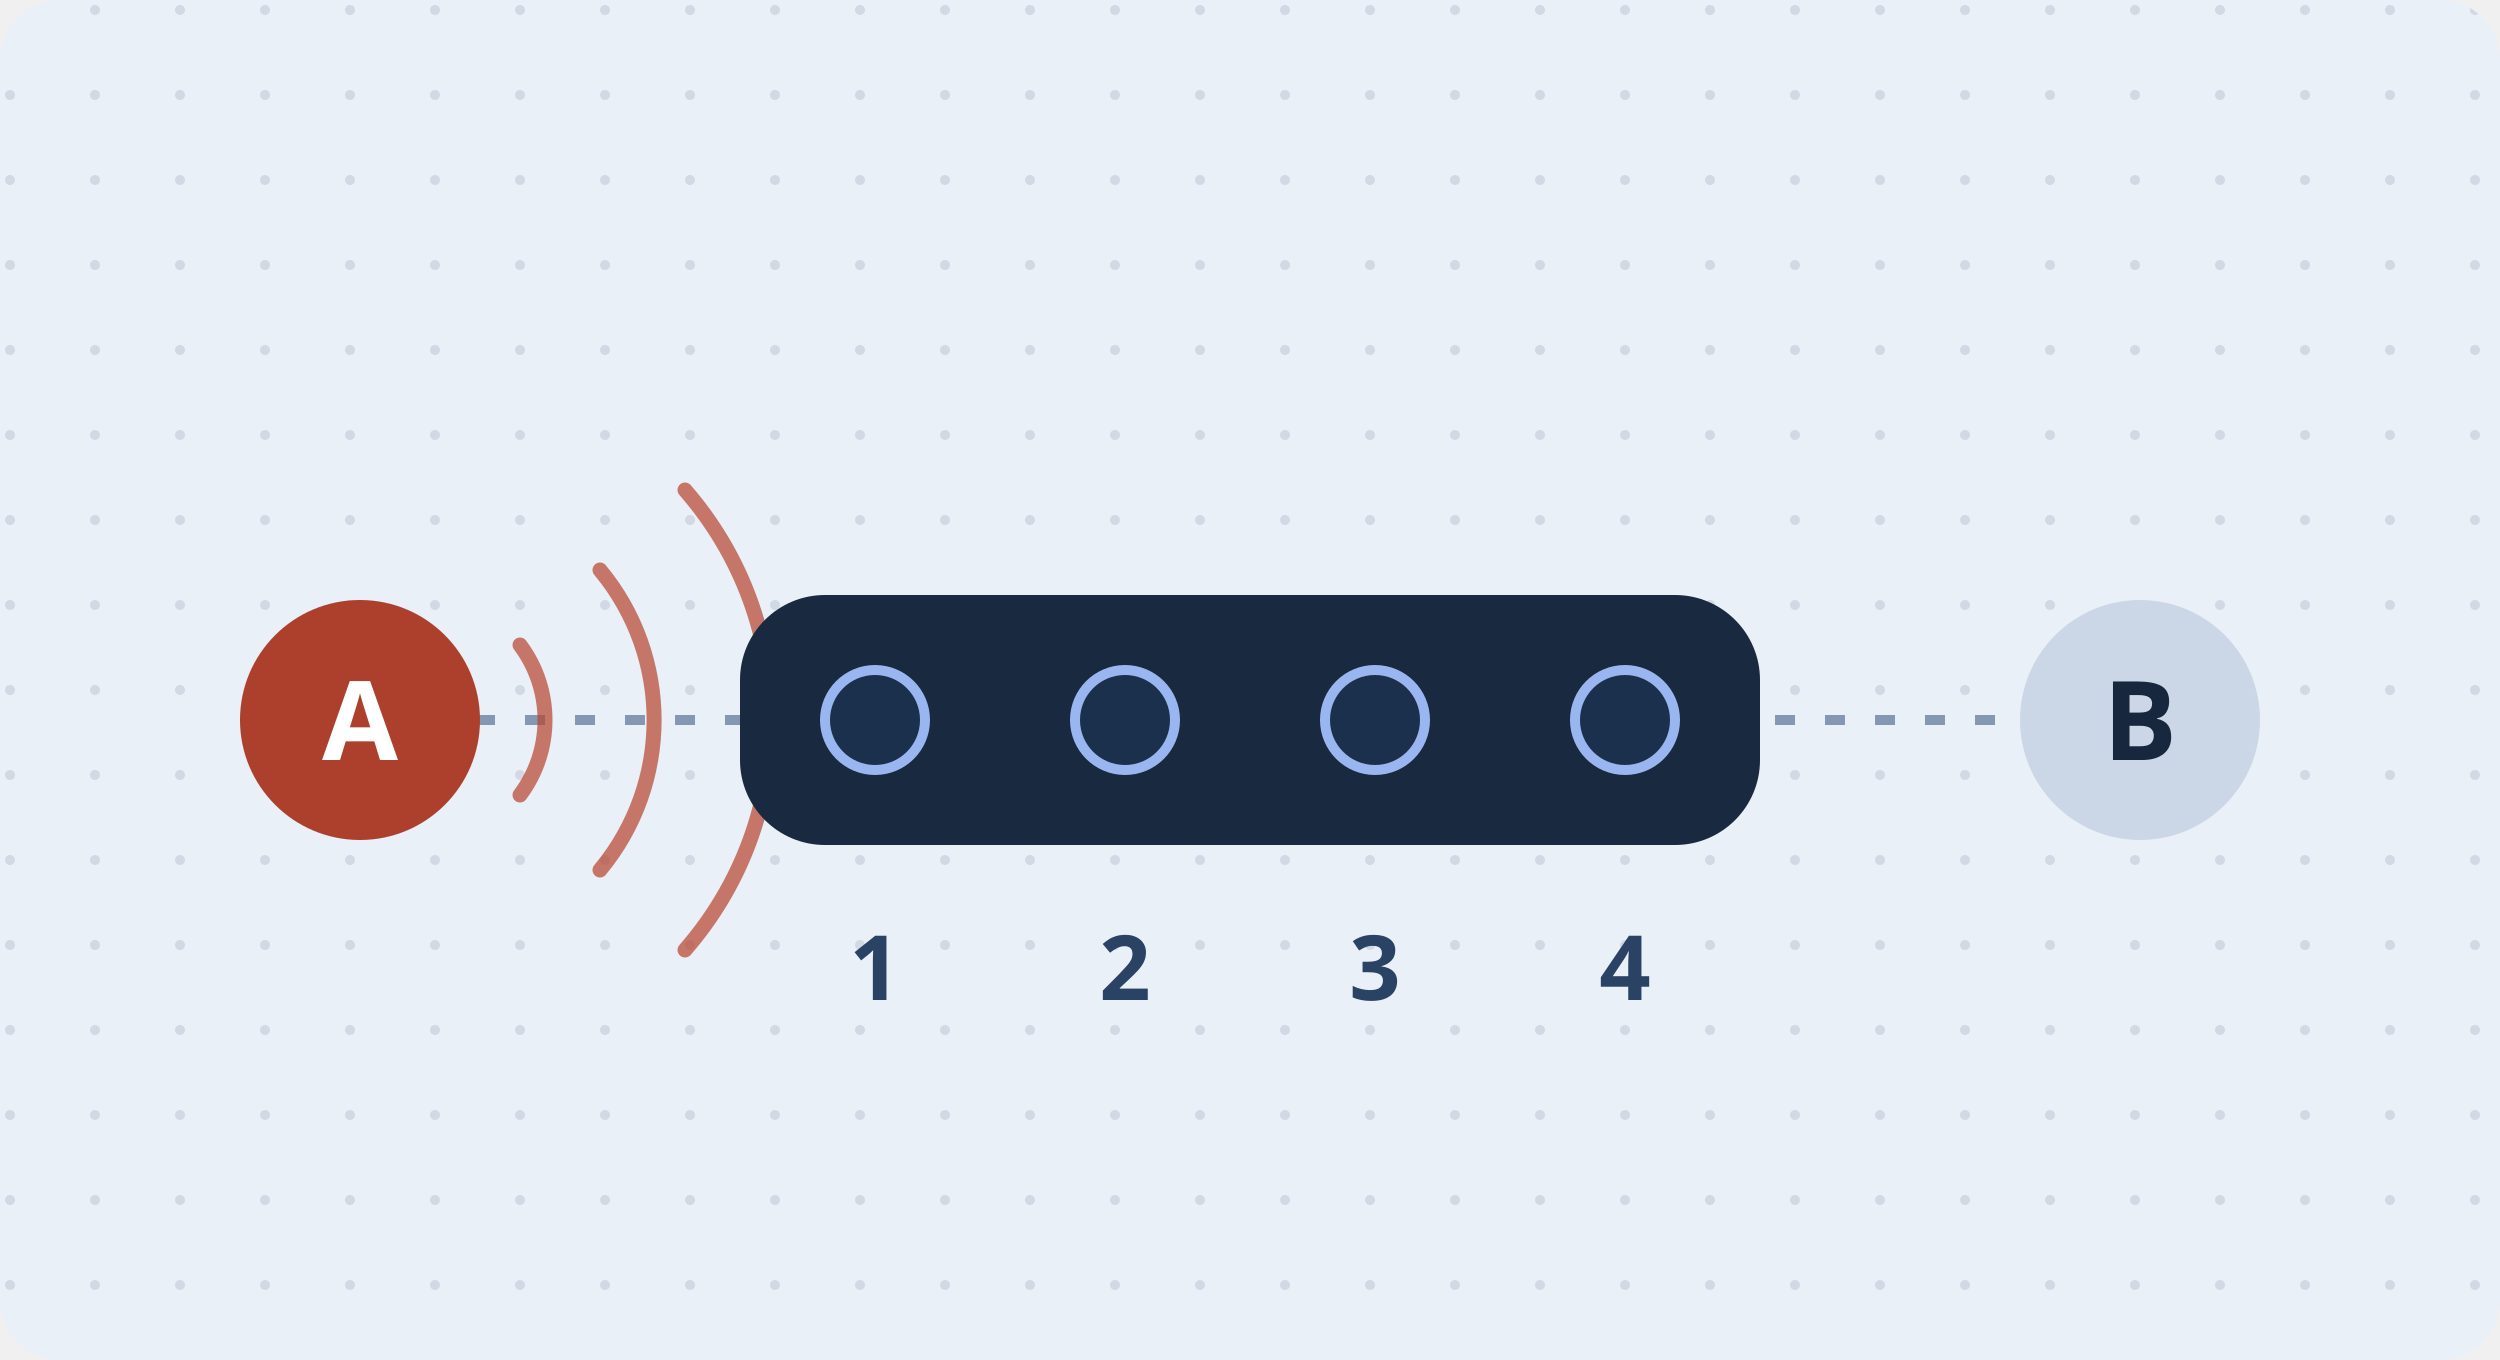
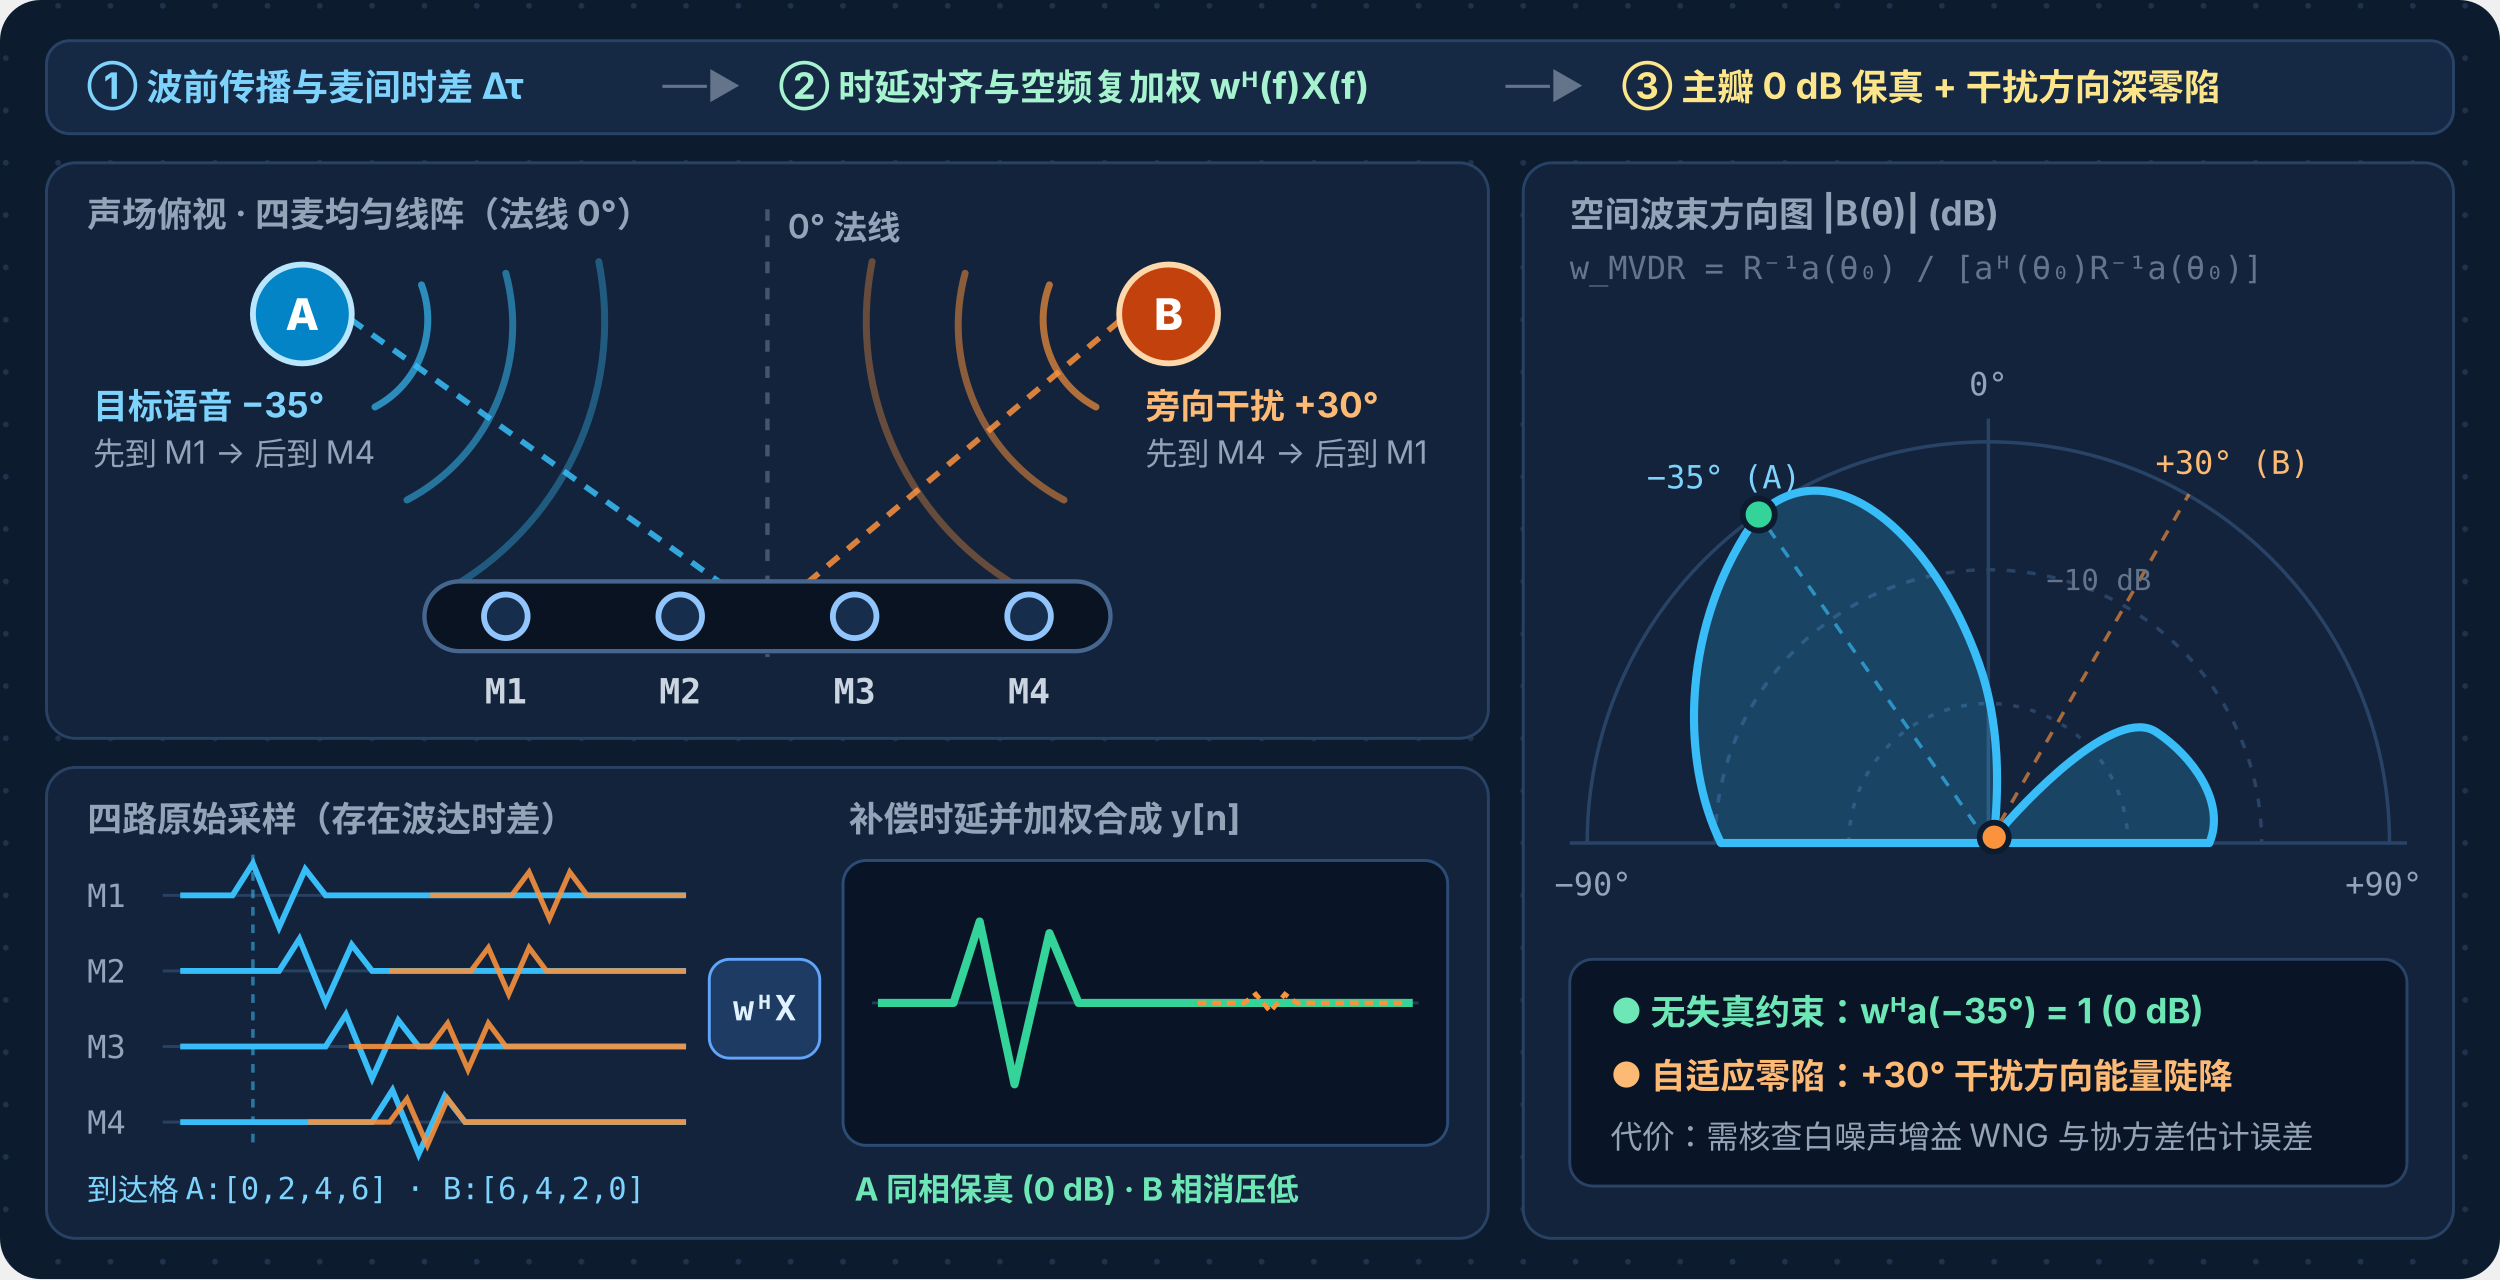
- <svg xmlns="http://www.w3.org/2000/svg" class="course-plot" viewBox="0 0 500 272" role="img" aria-labelledby="course-plot-title course-plot-desc">
+ <svg xmlns="http://www.w3.org/2000/svg" class="course-plot" viewBox="0 0 860 440" role="img" aria-labelledby="course-plot-title course-plot-desc">
  <defs>
-     <pattern id="course-dots" width="17" height="17" patternUnits="userSpaceOnUse">
-       <circle cx="2" cy="2" r="1" fill="#a7b3c7" opacity=".38" />
+     <pattern id="course-dots" width="18" height="18" patternUnits="userSpaceOnUse">
+       <circle cx="2" cy="2" r="1" fill="#3b5275" opacity=".42" />
    </pattern>
  </defs>
  <style>
- .course-from-right,.course-wave,.course-hits circle{display:none}
- .course-emitters circle{fill:#cbd7e7}
- .course-emitters circle:first-child{fill:#ad402c}
- .course-emitters text{fill:#17273d}
- .course-emitters text:nth-child(3){fill:white}
+ .course-out-b,.course-out-caption-right,.course-polar-left,.course-polar-right,.course-polar-markers-left,.course-polar-markers-right,.course-wave,.course-hits circle{display:none}

@media (prefers-reduced-motion:no-preference) {
- .course-wave{display:block;opacity:0;transform-origin:72px 144px;animation:spread 2.6s linear 3}
- .course-hits circle{display:block;opacity:0;animation:hit 2.6s ease-out 3}
- .course-hits circle:nth-child(1){animation-delay:.45s}
- .course-hits circle:nth-child(2){animation-delay:.84s}
- .course-hits circle:nth-child(3){animation-delay:1.22s}
- .course-hits circle:nth-child(4){animation-delay:1.61s}
- @keyframes spread{0%{opacity:0;transform:scale(.22)}12%{opacity:.8}65%{opacity:.62}80%,100%{opacity:0;transform:scale(2.35)}}
- @keyframes hit{0%,19%,100%{opacity:0}5%{opacity:1}}
+ .course-wave-a{display:block;opacity:0;transform-origin:104px 108px;animation:spread 2.8s linear 3}
+ .course-hits circle{display:block;opacity:0;animation:hit 2.8s ease-out 3}
+ .course-hits circle:nth-child(1){animation-delay:.40s}
+ .course-hits circle:nth-child(2){animation-delay:.76s}
+ .course-hits circle:nth-child(3){animation-delay:1.12s}
+ .course-hits circle:nth-child(4){animation-delay:1.48s}
+ @keyframes spread{0%{opacity:0;transform:scale(.35)}14%{opacity:.92}70%{opacity:.58}84%,100%{opacity:0;transform:scale(2.45)}}
+ @keyframes hit{0%,20%,100%{opacity:0}6%{opacity:1}}
}
</style>
-   <rect width="500" height="272" rx="12" fill="#eaf0f7" />
-   <rect width="500" height="272" rx="12" fill="url(#course-dots)" />
-   <path d="M55 144H445" stroke="#8497b3" stroke-width="2" stroke-dasharray="4 6" />
-   <g class="course-from-left" fill="none" stroke="#b74731" stroke-width="3" stroke-linecap="round">
-     <path d="M104 129a25 25 0 0 1 0 30M120 114a47 47 0 0 1 0 60M137 98a70 70 0 0 1 0 92" opacity=".72" />
-     <path class="course-wave" d="M170 67a119 119 0 0 1 0 154" />
+   <rect width="860" height="440" rx="14" fill="#0d1b2e" />
+   <rect width="860" height="440" rx="14" fill="url(#course-dots)" />
+   <rect x="16" y="14" width="828" height="32" rx="8" fill="#152844" stroke="#294366" />
+   <g font-family="system-ui,-apple-system,sans-serif" font-size="12.5" font-weight="700">
+     <text x="30" y="34" fill="#7dd3fc">① 波前传播与麦间时差 Δτ</text>
+     <text x="228" y="34" fill="#64748b">──▶</text>
+     <text x="268" y="34" fill="#a7f3d0">② 时延对齐与空频复加权 wᴴ(f)X(f)</text>
+     <text x="518" y="34" fill="#64748b">──▶</text>
+     <text x="558" y="34" fill="#fde68a">③ 主瓣 0 dB 保真 + 干扰方向深零陷</text>
  </g>
-   <g class="course-from-right" fill="none" stroke="#b74731" stroke-width="3" stroke-linecap="round" transform="translate(500 0) scale(-1 1)">
-     <path d="M104 129a25 25 0 0 1 0 30M120 114a47 47 0 0 1 0 60M137 98a70 70 0 0 1 0 92" opacity=".72" />
-     <path class="course-wave" d="M170 67a119 119 0 0 1 0 154" />
+   <rect x="16" y="56" width="496" height="198" rx="10" fill="#12233b" stroke="#284264" />
+   <text x="30" y="78" fill="#94a3b8" font-family="system-ui,-apple-system,sans-serif" font-size="12" font-weight="700">声场俯视 · 四麦均匀线阵（法线 0°）</text>
+   <path d="M264 72V226" stroke="#475569" stroke-width="1.5" stroke-dasharray="4 5" />
+   <text x="271" y="82" fill="#94a3b8" font-family="system-ui,-apple-system,sans-serif" font-size="11.5" font-weight="600">0° 法线</text>
+   <path class="course-ray-a" d="M264 212L118 108" stroke="#38bdf8" stroke-width="2" stroke-dasharray="5 4" opacity=".85" />
+   <path class="course-ray-b" d="M264 212L388 108" stroke="#fb923c" stroke-width="2" stroke-dasharray="5 4" opacity=".85" />
+   <g class="course-from-left" fill="none" stroke="#38bdf8" stroke-width="2.4" stroke-linecap="round">
+     <path d="M145 98a34 34 0 0 1 -16 42" opacity=".68" />
+     <path d="M174 94a68 68 0 0 1 -34 78" opacity=".52" />
+     <path d="M206 90a106 106 0 0 1 -54 114" opacity=".36" />
+     <path class="course-wave course-wave-a" d="M160 95a52 52 0 0 1 -26 60" />
  </g>
-   <rect x="148" y="119" width="204" height="50" rx="17" fill="#192940" />
-   <g fill="#1b304c" stroke="#99b6f1" stroke-width="2">
-     <circle cx="175" cy="144" r="10" />
-     <circle cx="225" cy="144" r="10" />
-     <circle cx="275" cy="144" r="10" />
-     <circle cx="325" cy="144" r="10" />
+   <g class="course-from-right" fill="none" stroke="#fb923c" stroke-width="2.4" stroke-linecap="round">
+     <path d="M377 140a34 34 0 0 1 -16 -42" opacity=".68" />
+     <path d="M366 172a68 68 0 0 1 -34 -78" opacity=".52" />
+     <path d="M354 204a106 106 0 0 1 -54 -114" opacity=".36" />
+     <path class="course-wave course-wave-b" d="M372 155a52 52 0 0 1 -26 -60" />
  </g>
-   <g class="course-hits" fill="#ffe095">
-     <circle cx="175" cy="144" r="8" />
-     <circle cx="225" cy="144" r="8" />
-     <circle cx="275" cy="144" r="8" />
-     <circle cx="325" cy="144" r="8" />
+   <rect x="146" y="200" width="236" height="24" rx="12" fill="#091322" stroke="#47668f" stroke-width="1.5" />
+   <g fill="#162d4c" stroke="#93c5fd" stroke-width="2">
+     <circle cx="174" cy="212" r="7.5" />
+     <circle cx="234" cy="212" r="7.5" />
+     <circle cx="294" cy="212" r="7.5" />
+     <circle cx="354" cy="212" r="7.5" />
  </g>
-   <g font-family="system-ui,sans-serif" font-weight="700" font-size="18" text-anchor="middle" fill="#2a4263">
-     <text x="175" y="200">1</text>
-     <text x="225" y="200">2</text>
-     <text x="275" y="200">3</text>
-     <text x="325" y="200">4</text>
+   <g class="course-hits" fill="#38bdf8">
+     <circle cx="174" cy="212" r="6.5" />
+     <circle cx="234" cy="212" r="6.5" />
+     <circle cx="294" cy="212" r="6.5" />
+     <circle cx="354" cy="212" r="6.5" />
  </g>
-   <g class="course-emitters" font-family="system-ui,sans-serif" font-size="22" font-weight="750" text-anchor="middle">
-     <circle cx="72" cy="144" r="24" />
-     <circle cx="428" cy="144" r="24" />
-     <text x="72" y="152">A</text>
-     <text x="428" y="152">B</text>
+   <g font-family="ui-monospace,SFMono-Regular,Menlo,monospace" font-weight="700" font-size="12" text-anchor="middle" fill="#cbd5e1">
+     <text x="174" y="242">M1</text>
+     <text x="234" y="242">M2</text>
+     <text x="294" y="242">M3</text>
+     <text x="354" y="242">M4</text>
+   </g>
+   <g class="course-emitter-a" font-family="system-ui,-apple-system,sans-serif">
+     <circle cx="104" cy="108" r="17" fill="#0284c7" stroke="#bae6fd" stroke-width="2" />
+     <text x="104" y="113.5" text-anchor="middle" font-size="15" font-weight="800" fill="#ffffff">A</text>
+     <text x="32" y="144" font-size="12" font-weight="700" fill="#7dd3fc">目标语音 −35°</text>
+     <text x="32" y="160" font-size="11" fill="#94a3b8">先到 M1 → 后到 M4</text>
+   </g>
+   <g class="course-emitter-b" font-family="system-ui,-apple-system,sans-serif">
+     <circle cx="402" cy="108" r="17" fill="#c2410c" stroke="#fed7aa" stroke-width="2" />
+     <text x="402" y="113.5" text-anchor="middle" font-size="15" font-weight="800" fill="#ffffff">B</text>
+     <text x="394" y="144" font-size="12" font-weight="700" fill="#fdba74">旁向干扰 +30°</text>
+     <text x="394" y="160" font-size="11" fill="#94a3b8">先到 M4 → 后到 M1</text>
+   </g>
+   <rect x="16" y="264" width="496" height="162" rx="10" fill="#12233b" stroke="#284264" />
+   <text x="30" y="286" fill="#94a3b8" font-family="system-ui,-apple-system,sans-serif" font-size="12" font-weight="700">四路原始采样（存在波达时差）</text>
+   <text x="292" y="286" fill="#94a3b8" font-family="system-ui,-apple-system,sans-serif" font-size="12" font-weight="700">补偿时延并加权合成 y[n]</text>
+   <g stroke="#294160" stroke-width="1">
+     <path d="M56 308H236M56 334H236M56 360H236M56 386H236" />
+   </g>
+   <g font-family="ui-monospace,SFMono-Regular,Menlo,monospace" font-size="11" fill="#94a3b8">
+     <text x="30" y="312">M1</text>
+     <text x="30" y="338">M2</text>
+     <text x="30" y="364">M3</text>
+     <text x="30" y="390">M4</text>
+   </g>
+   <g class="course-traces-a" fill="none" stroke="#38bdf8" stroke-width="2">
+     <path d="M62 308h18l7-11 9 22 9-20 7 9h124" />
+     <path d="M62 334h34l7-11 9 22 9-20 7 9h108" />
+     <path d="M62 360h50l7-11 9 22 9-20 7 9h92" />
+     <path d="M62 386h66l7-11 9 22 9-20 7 9h76" />
+     <path d="M87 294v102" stroke="#38bdf8" stroke-width="1.2" stroke-dasharray="3 3" opacity=".55" />
+   </g>
+   <g class="course-traces-b" fill="none" stroke="#fb923c" stroke-width="1.8" opacity=".88">
+     <path d="M148 308h28l6-8 7 16 7-16 6 8h34" />
+     <path d="M134 334h28l6-8 7 16 7-16 6 8h48" />
+     <path d="M120 360h28l6-8 7 16 7-16 6 8h62" />
+     <path d="M106 386h28l6-8 7 16 7-16 6 8h76" />
+   </g>
+   <text x="30" y="413" fill="#7dd3fc" font-family="ui-monospace,SFMono-Regular,Menlo,monospace" font-size="10.5">到达格 A:[0,2,4,6] · B:[6,4,2,0]</text>
+   <rect x="244" y="330" width="38" height="34" rx="7" fill="#1d3b63" stroke="#60a5fa" />
+   <text x="263" y="351" text-anchor="middle" fill="#e0f2fe" font-family="ui-monospace,SFMono-Regular,Menlo,monospace" font-size="12" font-weight="700">wᴴX</text>
+   <rect x="290" y="296" width="208" height="98" rx="8" fill="#091526" stroke="#2c4c75" />
+   <path d="M300 345H488" stroke="#243b59" stroke-width="1" />
+   <g class="course-out-a" fill="none">
+     <path d="M302 345h26l9-28 12 56 12-52 10 24h115" stroke="#34d399" stroke-width="2.8" stroke-linejoin="round" />
+     <path class="course-out-b-residual" d="M412 345h16l4-3 5 6 5-6 4 3h38" stroke="#fb923c" stroke-width="1.6" stroke-dasharray="3 2" />
+   </g>
+   <g class="course-out-b" fill="none">
+     <path d="M302 345h96l8-24 10 48 10-48 8 24h52" stroke="#fb923c" stroke-width="2.8" stroke-linejoin="round" />
+   </g>
+   <text class="course-out-caption-mvdr" x="294" y="413" fill="#6ee7b7" font-family="system-ui,-apple-system,sans-serif" font-size="11" font-weight="700">A 同相保真 (0 dB) · B 相消压低</text>
+   <text class="course-out-caption-right" x="294" y="413" fill="#fdba74" font-family="system-ui,-apple-system,sans-serif" font-size="11" font-weight="700">改对准 +30°：B 同相叠加增强</text>
+   <rect x="524" y="56" width="320" height="370" rx="10" fill="#12233b" stroke="#284264" />
+   <text x="540" y="78" fill="#94a3b8" font-family="system-ui,-apple-system,sans-serif" font-size="12" font-weight="700">空间波束方向图 |B(θ)| (dB)</text>
+   <text x="540" y="96" fill="#64748b" font-family="ui-monospace,SFMono-Regular,Menlo,monospace" font-size="11">w_MVDR = R⁻¹a(θ₀) / [aᴴ(θ₀)R⁻¹a(θ₀)]</text>
+   <g fill="none" stroke="#294366" stroke-width="1.2">
+     <path d="M546 290a138 138 0 0 1 276 0" />
+     <path d="M590 290a94 94 0 0 1 188 0" stroke-dasharray="3 4" />
+     <path d="M636 290a48 48 0 0 1 96 0" stroke-dasharray="2 4" />
+     <path d="M540 290H828M684 290V144" />
+     <path d="M684 290L605 177" stroke="#38bdf8" stroke-dasharray="4 4" opacity=".65" />
+     <path d="M684 290L753 170" stroke="#fb923c" stroke-dasharray="4 4" opacity=".65" />
+   </g>
+   <g font-family="ui-monospace,SFMono-Regular,Menlo,monospace" font-size="11" fill="#94a3b8" text-anchor="middle">
+     <text x="684" y="136">0°</text>
+     <text x="593" y="168" fill="#7dd3fc">−35° (A)</text>
+     <text x="768" y="163" fill="#fdba74">+30° (B)</text>
+     <text x="548" y="308">−90°</text>
+     <text x="820" y="308">+90°</text>
+     <text x="722" y="203" fill="#64748b" font-size="10">−10 dB</text>
+   </g>
+   <path class="course-polar-mvdr" d="M592 290 C578 262, 578 214, 605 177 C632 152, 668 188, 682 232 C690 258, 686 284, 686 288 C696 276, 728 242, 742 252 C754 260, 766 276, 760 290 Z" fill="#38bdf8" fill-opacity=".22" stroke="#38bdf8" stroke-width="2.8" stroke-linejoin="round" />
+   <path class="course-polar-left" d="M572 290 C562 250, 574 202, 605 177 C638 156, 678 190, 696 236 C714 218, 738 214, 748 232 C762 254, 768 274, 758 290 Z" fill="#38bdf8" fill-opacity=".18" stroke="#7dd3fc" stroke-width="2.6" stroke-linejoin="round" />
+   <path class="course-polar-right" d="M608 290 C602 270, 616 244, 636 236 C654 230, 668 248, 676 240 C696 192, 726 158, 753 170 C782 184, 800 242, 790 290 Z" fill="#fb923c" fill-opacity=".20" stroke="#fb923c" stroke-width="2.6" stroke-linejoin="round" />
+   <g class="course-polar-markers-mvdr">
+     <circle cx="605" cy="177" r="5.5" fill="#34d399" stroke="#0d1b2e" stroke-width="2" />
+     <circle cx="686" cy="288" r="5" fill="#fb923c" stroke="#0d1b2e" stroke-width="2" />
+     <rect x="540" y="330" width="288" height="78" rx="8" fill="#091526" stroke="#294366" />
+     <text x="554" y="352" fill="#6ee7b7" font-family="system-ui,-apple-system,sans-serif" font-size="12" font-weight="700">● 无失真约束：wᴴa(−35°) = 1 (0 dB)</text>
+     <text x="554" y="374" fill="#fdba74" font-family="system-ui,-apple-system,sans-serif" font-size="12" font-weight="700">● 自适应零陷：+30° 干扰方向能量陡降</text>
+     <text x="554" y="395" fill="#94a3b8" font-family="system-ui,-apple-system,sans-serif" font-size="11">代价：需核查白噪声增益 WNG 与协方差估计误差</text>
+   </g>
+   <g class="course-polar-markers-left">
+     <circle cx="605" cy="177" r="5.5" fill="#38bdf8" stroke="#0d1b2e" stroke-width="2" />
+     <rect x="540" y="330" width="288" height="78" rx="8" fill="#091526" stroke="#294366" />
+     <text x="554" y="352" fill="#7dd3fc" font-family="system-ui,-apple-system,sans-serif" font-size="12" font-weight="700">● 延迟求和（DSB）：四路等权补齐 A 时差</text>
+     <text x="554" y="374" fill="#cbd5e1" font-family="system-ui,-apple-system,sans-serif" font-size="12">白噪声增益最高（WNG = 4 = 6.02 dB）</text>
+     <text x="554" y="395" fill="#94a3b8" font-family="system-ui,-apple-system,sans-serif" font-size="11">局限：主瓣较宽，+30° 旁瓣仍有残余干扰漏入</text>
+   </g>
+   <g class="course-polar-markers-right">
+     <circle cx="753" cy="170" r="5.5" fill="#fb923c" stroke="#0d1b2e" stroke-width="2" />
+     <rect x="540" y="330" width="288" height="78" rx="8" fill="#091526" stroke="#294366" />
+     <text x="554" y="352" fill="#fdba74" font-family="system-ui,-apple-system,sans-serif" font-size="12" font-weight="700">● 改向扫描 +30°：到达顺序反转为 M4→M1</text>
+     <text x="554" y="374" fill="#cbd5e1" font-family="system-ui,-apple-system,sans-serif" font-size="12">给最早收到的 M4 补等 6 格，B 同相对齐</text>
+     <text x="554" y="395" fill="#94a3b8" font-family="system-ui,-apple-system,sans-serif" font-size="11">此时 −35° 的声源 A 反而错位抵消</text>
  </g>
</svg>
